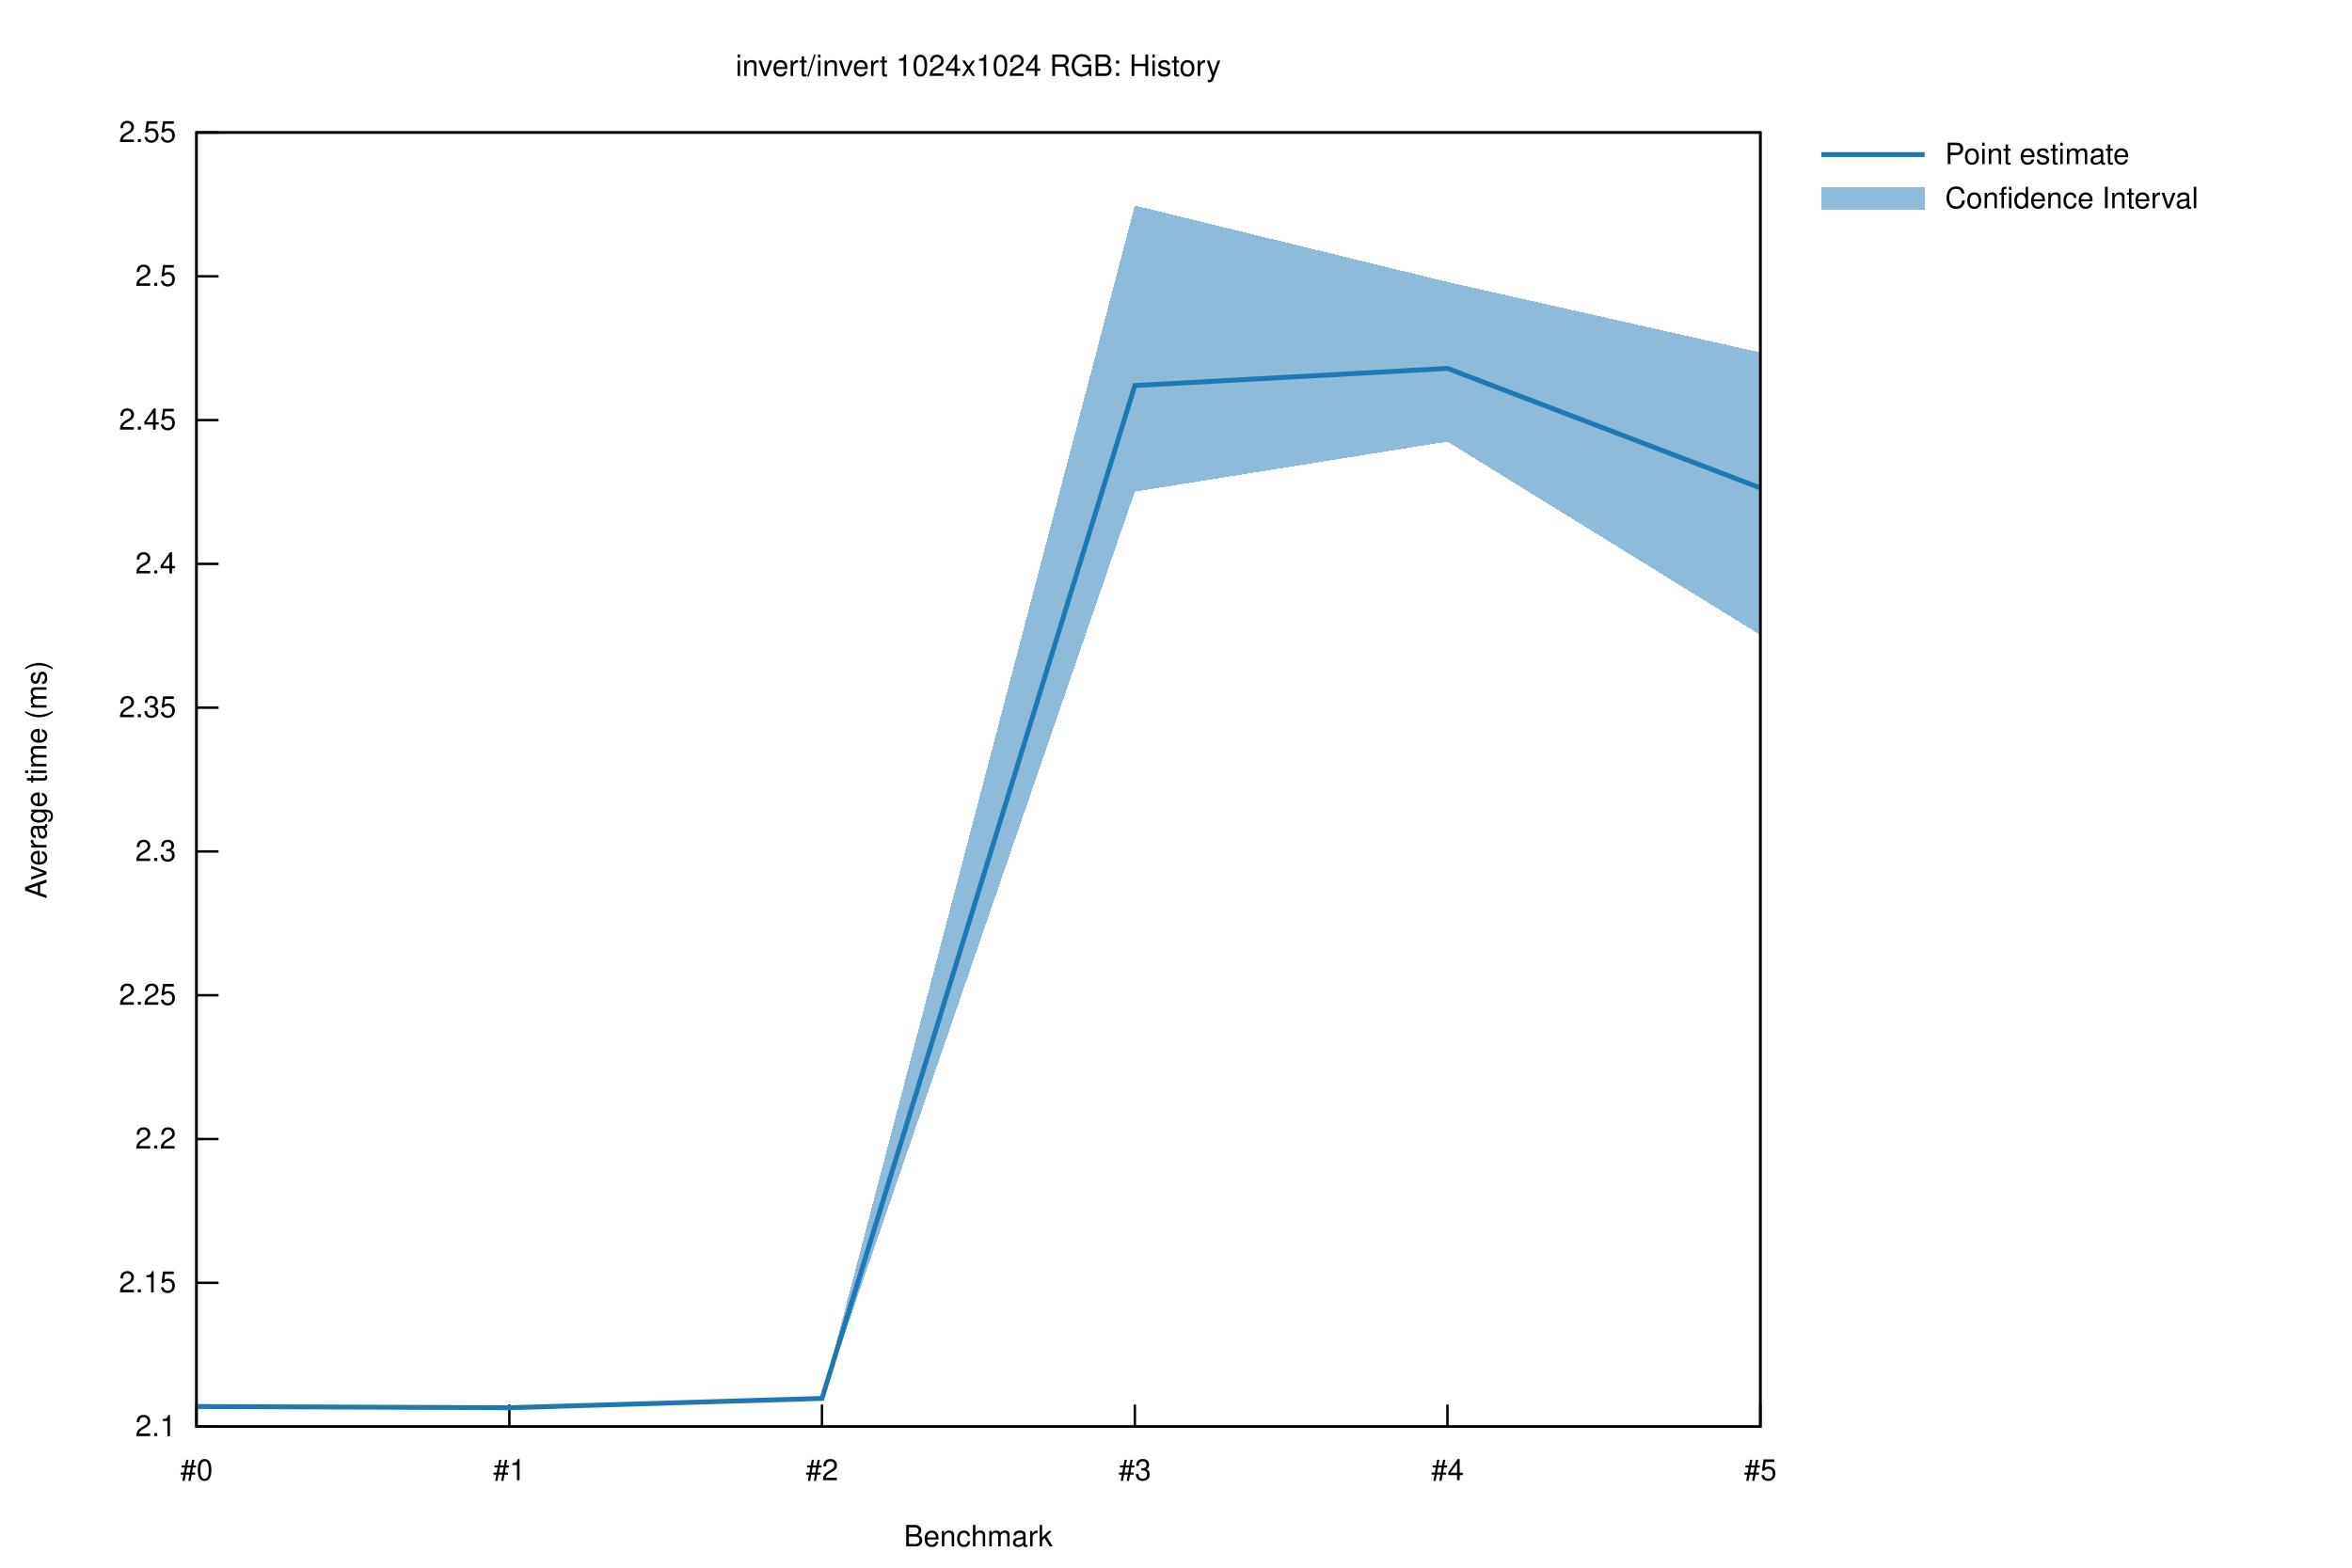
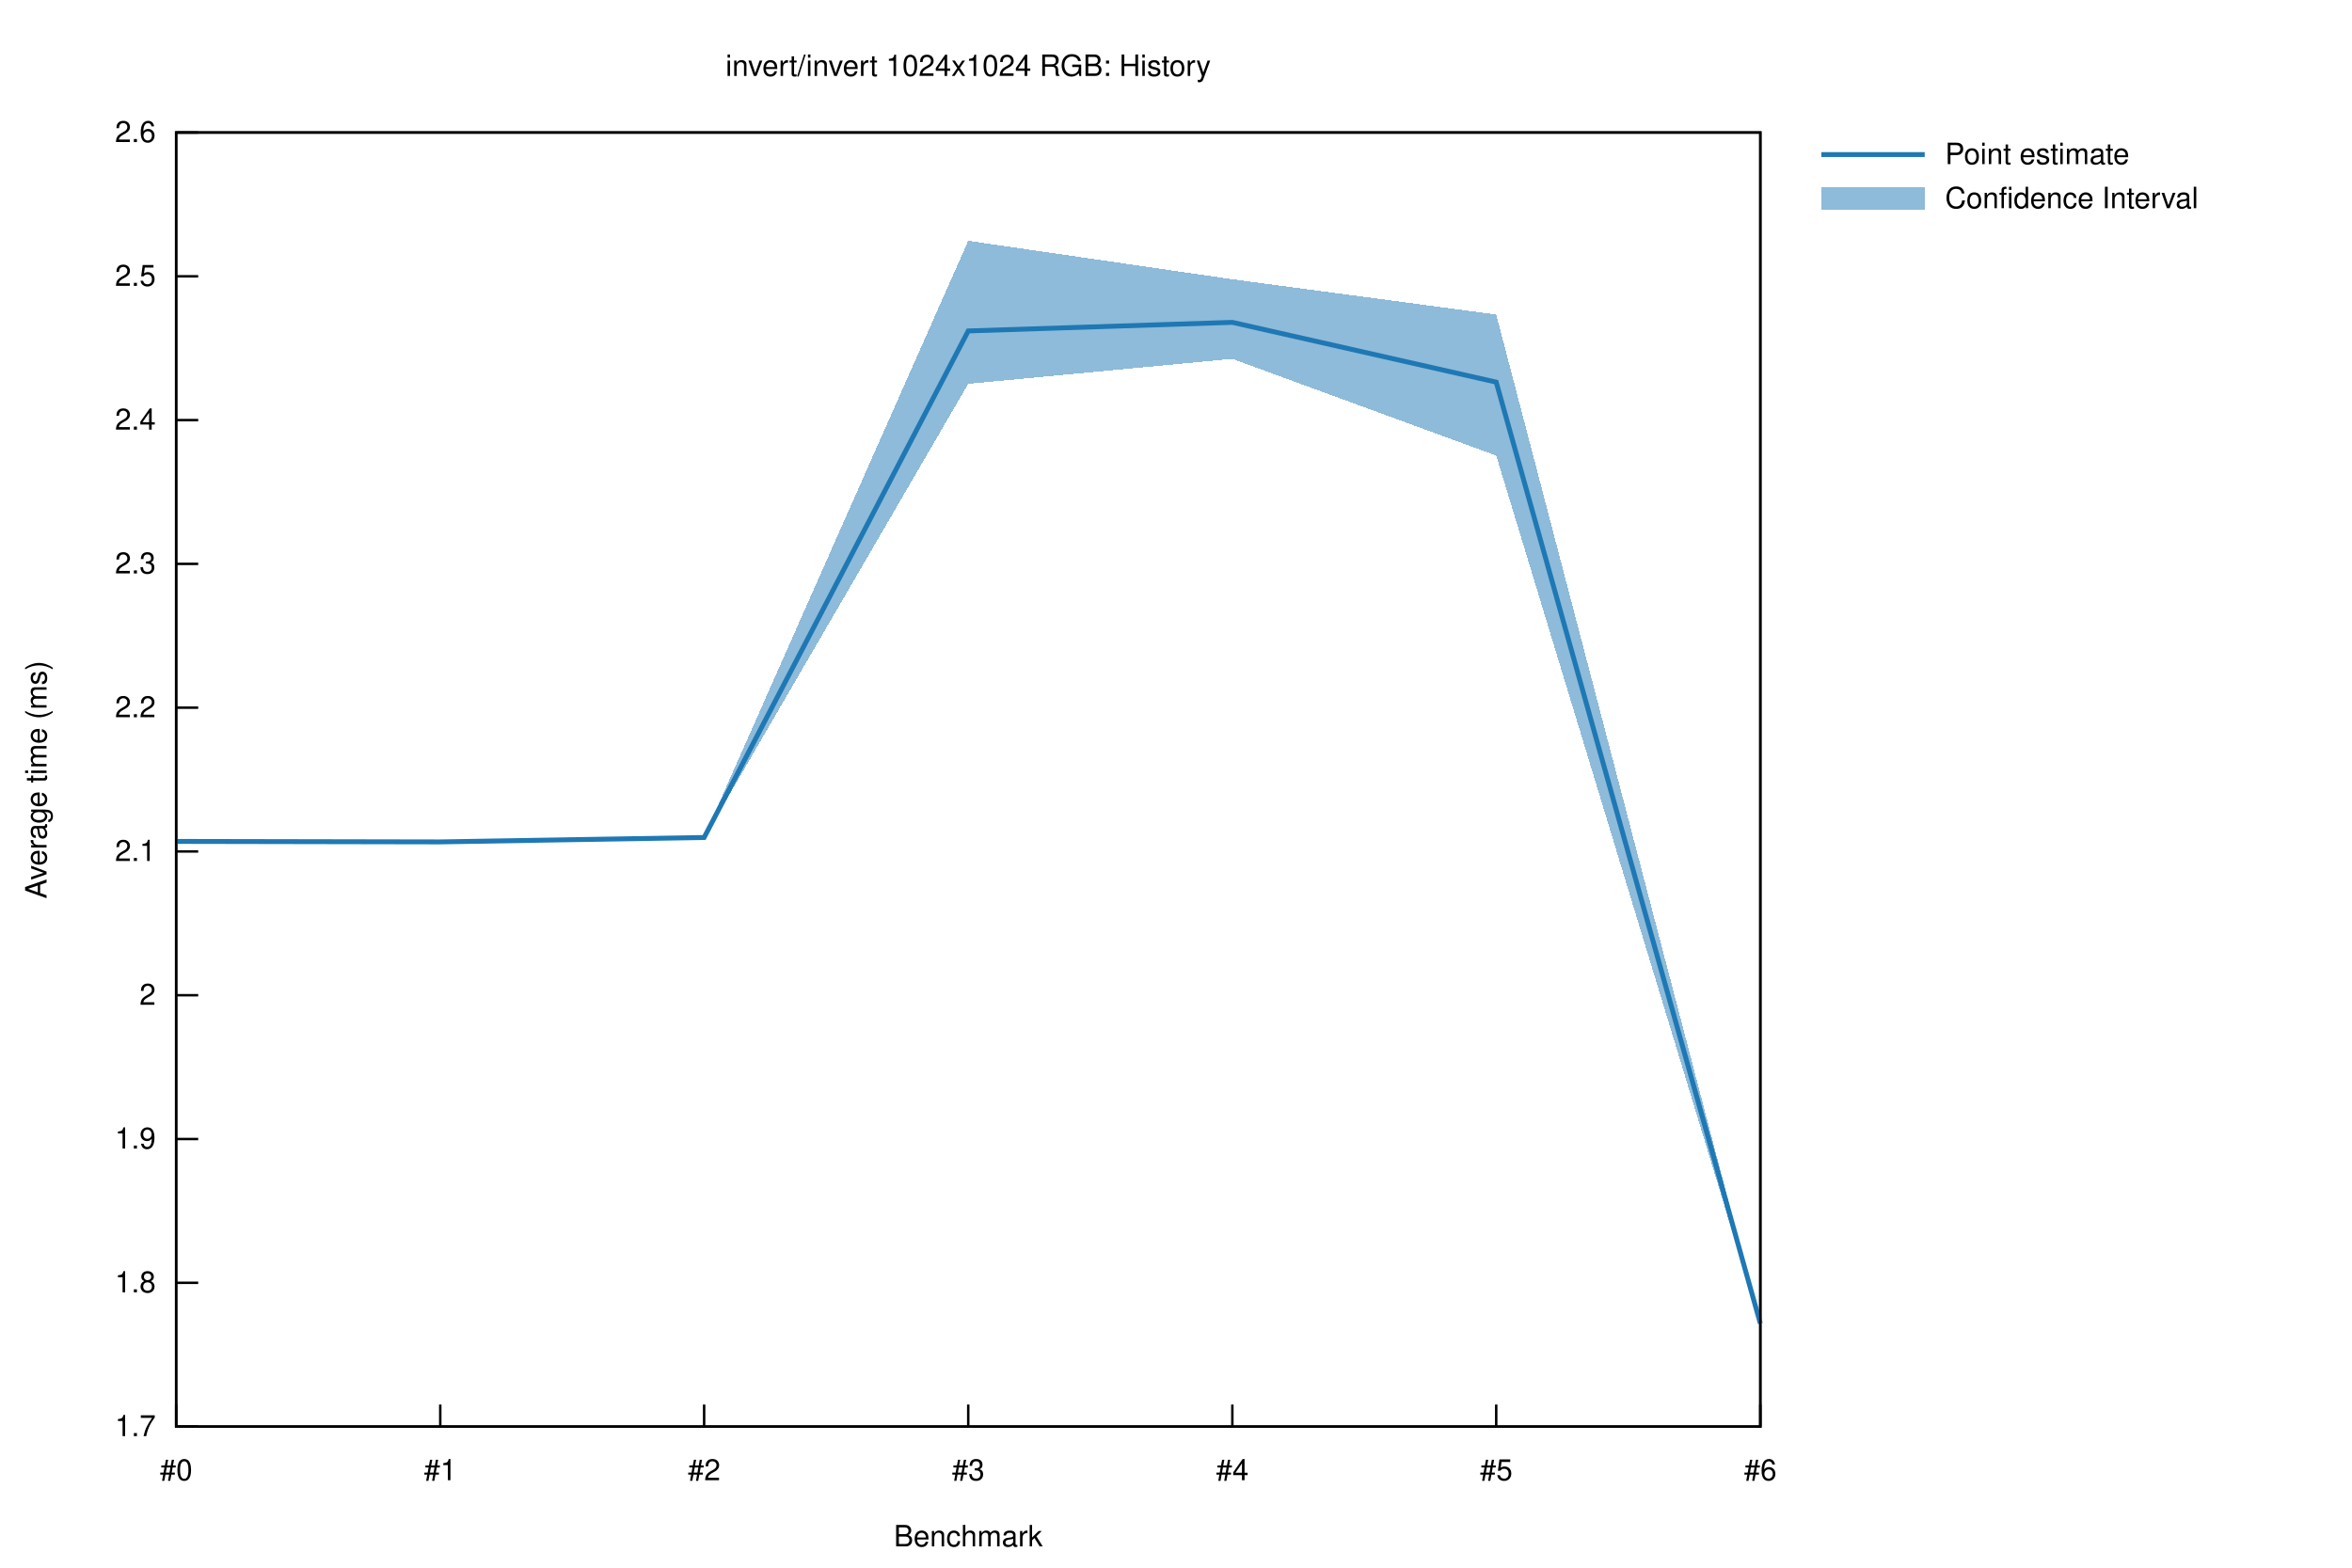
<svg xmlns="http://www.w3.org/2000/svg" xmlns:xlink="http://www.w3.org/1999/xlink" viewBox="0 0 960 640">
  <g id="gnuplot_canvas">
    <rect x="0" y="0" width="960" height="640" fill="none" />
    <defs>
      <circle id="gpDot" r="0.5" stroke-width="0.5" stroke="currentColor" />
      <path id="gpPt0" stroke-width="0.222" stroke="currentColor" d="M-1,0 h2 M0,-1 v2" />
      <path id="gpPt1" stroke-width="0.222" stroke="currentColor" d="M-1,-1 L1,1 M1,-1 L-1,1" />
      <path id="gpPt2" stroke-width="0.222" stroke="currentColor" d="M-1,0 L1,0 M0,-1 L0,1 M-1,-1 L1,1 M-1,1 L1,-1" />
      <rect id="gpPt3" stroke-width="0.222" stroke="currentColor" x="-1" y="-1" width="2" height="2" />
      <rect id="gpPt4" stroke-width="0.222" stroke="currentColor" fill="currentColor" x="-1" y="-1" width="2" height="2" />
      <circle id="gpPt5" stroke-width="0.222" stroke="currentColor" cx="0" cy="0" r="1" />
      <use xlink:href="#gpPt5" id="gpPt6" fill="currentColor" stroke="none" />
      <path id="gpPt7" stroke-width="0.222" stroke="currentColor" d="M0,-1.33 L-1.33,0.67 L1.33,0.67 z" />
      <use xlink:href="#gpPt7" id="gpPt8" fill="currentColor" stroke="none" />
      <use xlink:href="#gpPt7" id="gpPt9" stroke="currentColor" transform="rotate(180)" />
      <use xlink:href="#gpPt9" id="gpPt10" fill="currentColor" stroke="none" />
      <use xlink:href="#gpPt3" id="gpPt11" stroke="currentColor" transform="rotate(45)" />
      <use xlink:href="#gpPt11" id="gpPt12" fill="currentColor" stroke="none" />
      <path id="gpPt13" stroke-width="0.222" stroke="currentColor" d="M0,1.330 L1.265,0.411 L0.782,-1.067 L-0.782,-1.076 L-1.265,0.411 z" />
      <use xlink:href="#gpPt13" id="gpPt14" fill="currentColor" stroke="none" />
      <filter id="textbox" filterUnits="objectBoundingBox" x="0" y="0" height="1" width="1">
        <feFlood flood-color="white" flood-opacity="1" result="bgnd" />
        <feComposite in="SourceGraphic" in2="bgnd" operator="atop" />
      </filter>
      <filter id="greybox" filterUnits="objectBoundingBox" x="0" y="0" height="1" width="1">
        <feFlood flood-color="lightgrey" flood-opacity="1" result="grey" />
        <feComposite in="SourceGraphic" in2="grey" operator="atop" />
      </filter>
    </defs>
    <g fill="none" color="white" stroke="currentColor" stroke-width="1.00" stroke-linecap="butt" stroke-linejoin="miter">
</g>
    <g fill="none" color="black" stroke="currentColor" stroke-width="1.00" stroke-linecap="butt" stroke-linejoin="miter">
-       <path stroke="black" d="M80.2,582.4 L89.2,582.4  " />
-       <g transform="translate(71.9,586.3)" stroke="none" fill="black" font-family="Helvetica" font-size="12.00" text-anchor="end">
+       <path stroke="black" d="M71.9,582.4 L80.9,582.4  " />
+       <g transform="translate(63.6,586.3)" stroke="none" fill="black" font-family="Helvetica" font-size="12.00" text-anchor="end">
+         <text>
+           <tspan font-family="Helvetica"> 1.7</tspan>
+         </text>
+       </g>
+     </g>
+     <g fill="none" color="black" stroke="currentColor" stroke-width="1.00" stroke-linecap="butt" stroke-linejoin="miter">
+       <path stroke="black" d="M71.9,523.7 L80.9,523.7  " />
+       <g transform="translate(63.6,527.6)" stroke="none" fill="black" font-family="Helvetica" font-size="12.00" text-anchor="end">
+         <text>
+           <tspan font-family="Helvetica"> 1.8</tspan>
+         </text>
+       </g>
+     </g>
+     <g fill="none" color="black" stroke="currentColor" stroke-width="1.00" stroke-linecap="butt" stroke-linejoin="miter">
+       <path stroke="black" d="M71.9,465.0 L80.9,465.0  " />
+       <g transform="translate(63.6,468.9)" stroke="none" fill="black" font-family="Helvetica" font-size="12.00" text-anchor="end">
+         <text>
+           <tspan font-family="Helvetica"> 1.9</tspan>
+         </text>
+       </g>
+     </g>
+     <g fill="none" color="black" stroke="currentColor" stroke-width="1.00" stroke-linecap="butt" stroke-linejoin="miter">
+       <path stroke="black" d="M71.9,406.3 L80.9,406.3  " />
+       <g transform="translate(63.6,410.2)" stroke="none" fill="black" font-family="Helvetica" font-size="12.00" text-anchor="end">
+         <text>
+           <tspan font-family="Helvetica"> 2</tspan>
+         </text>
+       </g>
+     </g>
+     <g fill="none" color="black" stroke="currentColor" stroke-width="1.00" stroke-linecap="butt" stroke-linejoin="miter">
+       <path stroke="black" d="M71.9,347.6 L80.9,347.6  " />
+       <g transform="translate(63.6,351.5)" stroke="none" fill="black" font-family="Helvetica" font-size="12.00" text-anchor="end">
        <text>
          <tspan font-family="Helvetica"> 2.1</tspan>
        </text>
      </g>
    </g>
    <g fill="none" color="black" stroke="currentColor" stroke-width="1.00" stroke-linecap="butt" stroke-linejoin="miter">
-       <path stroke="black" d="M80.2,523.7 L89.2,523.7  " />
-       <g transform="translate(71.9,527.6)" stroke="none" fill="black" font-family="Helvetica" font-size="12.00" text-anchor="end">
-         <text>
-           <tspan font-family="Helvetica"> 2.15</tspan>
-         </text>
-       </g>
-     </g>
-     <g fill="none" color="black" stroke="currentColor" stroke-width="1.00" stroke-linecap="butt" stroke-linejoin="miter">
-       <path stroke="black" d="M80.2,465.0 L89.2,465.0  " />
-       <g transform="translate(71.9,468.9)" stroke="none" fill="black" font-family="Helvetica" font-size="12.00" text-anchor="end">
+       <path stroke="black" d="M71.9,288.9 L80.9,288.9  " />
+       <g transform="translate(63.6,292.8)" stroke="none" fill="black" font-family="Helvetica" font-size="12.00" text-anchor="end">
        <text>
          <tspan font-family="Helvetica"> 2.2</tspan>
        </text>
      </g>
    </g>
    <g fill="none" color="black" stroke="currentColor" stroke-width="1.00" stroke-linecap="butt" stroke-linejoin="miter">
-       <path stroke="black" d="M80.2,406.3 L89.2,406.3  " />
-       <g transform="translate(71.9,410.2)" stroke="none" fill="black" font-family="Helvetica" font-size="12.00" text-anchor="end">
-         <text>
-           <tspan font-family="Helvetica"> 2.25</tspan>
-         </text>
-       </g>
-     </g>
-     <g fill="none" color="black" stroke="currentColor" stroke-width="1.00" stroke-linecap="butt" stroke-linejoin="miter">
-       <path stroke="black" d="M80.2,347.6 L89.2,347.6  " />
-       <g transform="translate(71.9,351.5)" stroke="none" fill="black" font-family="Helvetica" font-size="12.00" text-anchor="end">
+       <path stroke="black" d="M71.9,230.2 L80.9,230.2  " />
+       <g transform="translate(63.6,234.1)" stroke="none" fill="black" font-family="Helvetica" font-size="12.00" text-anchor="end">
        <text>
          <tspan font-family="Helvetica"> 2.3</tspan>
        </text>
      </g>
    </g>
    <g fill="none" color="black" stroke="currentColor" stroke-width="1.00" stroke-linecap="butt" stroke-linejoin="miter">
-       <path stroke="black" d="M80.2,288.9 L89.2,288.9  " />
-       <g transform="translate(71.9,292.8)" stroke="none" fill="black" font-family="Helvetica" font-size="12.00" text-anchor="end">
-         <text>
-           <tspan font-family="Helvetica"> 2.35</tspan>
-         </text>
-       </g>
-     </g>
-     <g fill="none" color="black" stroke="currentColor" stroke-width="1.00" stroke-linecap="butt" stroke-linejoin="miter">
-       <path stroke="black" d="M80.2,230.2 L89.2,230.2  " />
-       <g transform="translate(71.9,234.1)" stroke="none" fill="black" font-family="Helvetica" font-size="12.00" text-anchor="end">
+       <path stroke="black" d="M71.9,171.5 L80.9,171.5  " />
+       <g transform="translate(63.6,175.4)" stroke="none" fill="black" font-family="Helvetica" font-size="12.00" text-anchor="end">
        <text>
          <tspan font-family="Helvetica"> 2.4</tspan>
        </text>
      </g>
    </g>
    <g fill="none" color="black" stroke="currentColor" stroke-width="1.00" stroke-linecap="butt" stroke-linejoin="miter">
-       <path stroke="black" d="M80.2,171.5 L89.2,171.5  " />
-       <g transform="translate(71.9,175.4)" stroke="none" fill="black" font-family="Helvetica" font-size="12.00" text-anchor="end">
-         <text>
-           <tspan font-family="Helvetica"> 2.45</tspan>
-         </text>
-       </g>
-     </g>
-     <g fill="none" color="black" stroke="currentColor" stroke-width="1.00" stroke-linecap="butt" stroke-linejoin="miter">
-       <path stroke="black" d="M80.2,112.8 L89.2,112.8  " />
-       <g transform="translate(71.9,116.7)" stroke="none" fill="black" font-family="Helvetica" font-size="12.00" text-anchor="end">
+       <path stroke="black" d="M71.9,112.8 L80.9,112.8  " />
+       <g transform="translate(63.6,116.7)" stroke="none" fill="black" font-family="Helvetica" font-size="12.00" text-anchor="end">
        <text>
          <tspan font-family="Helvetica"> 2.5</tspan>
        </text>
      </g>
    </g>
    <g fill="none" color="black" stroke="currentColor" stroke-width="1.00" stroke-linecap="butt" stroke-linejoin="miter">
-       <path stroke="black" d="M80.2,54.1 L89.2,54.1  " />
-       <g transform="translate(71.9,58.0)" stroke="none" fill="black" font-family="Helvetica" font-size="12.00" text-anchor="end">
-         <text>
-           <tspan font-family="Helvetica"> 2.55</tspan>
-         </text>
-       </g>
-     </g>
-     <g fill="none" color="black" stroke="currentColor" stroke-width="1.00" stroke-linecap="butt" stroke-linejoin="miter">
-       <path stroke="black" d="M80.2,582.4 L80.2,573.4  " />
-       <g transform="translate(80.2,604.3)" stroke="none" fill="black" font-family="Helvetica" font-size="12.00" text-anchor="middle">
+       <path stroke="black" d="M71.9,54.1 L80.9,54.1  " />
+       <g transform="translate(63.6,58.0)" stroke="none" fill="black" font-family="Helvetica" font-size="12.00" text-anchor="end">
+         <text>
+           <tspan font-family="Helvetica"> 2.6</tspan>
+         </text>
+       </g>
+     </g>
+     <g fill="none" color="black" stroke="currentColor" stroke-width="1.00" stroke-linecap="butt" stroke-linejoin="miter">
+       <path stroke="black" d="M71.9,582.4 L71.9,573.4  " />
+       <g transform="translate(71.9,604.3)" stroke="none" fill="black" font-family="Helvetica" font-size="12.00" text-anchor="middle">
        <text>
          <tspan font-family="Helvetica">#0</tspan>
        </text>
      </g>
    </g>
    <g fill="none" color="black" stroke="currentColor" stroke-width="1.00" stroke-linecap="butt" stroke-linejoin="miter">
-       <path stroke="black" d="M207.9,582.4 L207.9,573.4  " />
-       <g transform="translate(207.9,604.3)" stroke="none" fill="black" font-family="Helvetica" font-size="12.00" text-anchor="middle">
+       <path stroke="black" d="M179.7,582.4 L179.7,573.4  " />
+       <g transform="translate(179.7,604.3)" stroke="none" fill="black" font-family="Helvetica" font-size="12.00" text-anchor="middle">
        <text>
          <tspan font-family="Helvetica">#1</tspan>
        </text>
      </g>
    </g>
    <g fill="none" color="black" stroke="currentColor" stroke-width="1.00" stroke-linecap="butt" stroke-linejoin="miter">
-       <path stroke="black" d="M335.5,582.4 L335.5,573.4  " />
-       <g transform="translate(335.5,604.3)" stroke="none" fill="black" font-family="Helvetica" font-size="12.00" text-anchor="middle">
+       <path stroke="black" d="M287.4,582.4 L287.4,573.4  " />
+       <g transform="translate(287.4,604.3)" stroke="none" fill="black" font-family="Helvetica" font-size="12.00" text-anchor="middle">
        <text>
          <tspan font-family="Helvetica">#2</tspan>
        </text>
      </g>
    </g>
    <g fill="none" color="black" stroke="currentColor" stroke-width="1.00" stroke-linecap="butt" stroke-linejoin="miter">
-       <path stroke="black" d="M463.2,582.4 L463.2,573.4  " />
-       <g transform="translate(463.2,604.3)" stroke="none" fill="black" font-family="Helvetica" font-size="12.00" text-anchor="middle">
+       <path stroke="black" d="M395.2,582.4 L395.2,573.4  " />
+       <g transform="translate(395.2,604.3)" stroke="none" fill="black" font-family="Helvetica" font-size="12.00" text-anchor="middle">
        <text>
          <tspan font-family="Helvetica">#3</tspan>
        </text>
      </g>
    </g>
    <g fill="none" color="black" stroke="currentColor" stroke-width="1.00" stroke-linecap="butt" stroke-linejoin="miter">
-       <path stroke="black" d="M590.8,582.4 L590.8,573.4  " />
-       <g transform="translate(590.8,604.3)" stroke="none" fill="black" font-family="Helvetica" font-size="12.00" text-anchor="middle">
+       <path stroke="black" d="M503.0,582.4 L503.0,573.4  " />
+       <g transform="translate(503.0,604.3)" stroke="none" fill="black" font-family="Helvetica" font-size="12.00" text-anchor="middle">
        <text>
          <tspan font-family="Helvetica">#4</tspan>
+         </text>
+       </g>
+     </g>
+     <g fill="none" color="black" stroke="currentColor" stroke-width="1.00" stroke-linecap="butt" stroke-linejoin="miter">
+       <path stroke="black" d="M610.7,582.4 L610.7,573.4  " />
+       <g transform="translate(610.7,604.3)" stroke="none" fill="black" font-family="Helvetica" font-size="12.00" text-anchor="middle">
+         <text>
+           <tspan font-family="Helvetica">#5</tspan>
        </text>
      </g>
    </g>
    <g fill="none" color="black" stroke="currentColor" stroke-width="1.00" stroke-linecap="butt" stroke-linejoin="miter">
      <path stroke="black" d="M718.5,582.4 L718.5,573.4  " />
      <g transform="translate(718.5,604.3)" stroke="none" fill="black" font-family="Helvetica" font-size="12.00" text-anchor="middle">
        <text>
-           <tspan font-family="Helvetica">#5</tspan>
-         </text>
-       </g>
-     </g>
-     <g fill="none" color="black" stroke="currentColor" stroke-width="1.00" stroke-linecap="butt" stroke-linejoin="miter">
- </g>
-     <g fill="none" color="black" stroke="currentColor" stroke-width="1.00" stroke-linecap="butt" stroke-linejoin="miter">
-       <path stroke="black" d="M80.2,54.1 L80.2,582.4 L718.5,582.4 L718.5,54.1 L80.2,54.1 Z  " />
+           <tspan font-family="Helvetica">#6</tspan>
+         </text>
+       </g>
+     </g>
+     <g fill="none" color="black" stroke="currentColor" stroke-width="1.00" stroke-linecap="butt" stroke-linejoin="miter">
+ </g>
+     <g fill="none" color="black" stroke="currentColor" stroke-width="1.00" stroke-linecap="butt" stroke-linejoin="miter">
+       <path stroke="black" d="M71.9,54.1 L71.9,582.4 L718.5,582.4 L718.5,54.1 L71.9,54.1 Z  " />
    </g>
    <g fill="none" color="black" stroke="currentColor" stroke-width="1.00" stroke-linecap="butt" stroke-linejoin="miter">
      <g transform="translate(19.0,318.3) rotate(270)" stroke="none" fill="black" font-family="Helvetica" font-size="12.00" text-anchor="middle">
        <text>
          <tspan font-family="Helvetica">Average time (ms)</tspan>
        </text>
      </g>
    </g>
    <g fill="none" color="black" stroke="currentColor" stroke-width="1.00" stroke-linecap="butt" stroke-linejoin="miter">
-       <g transform="translate(399.3,631.3)" stroke="none" fill="black" font-family="Helvetica" font-size="12.00" text-anchor="middle">
+       <g transform="translate(395.2,631.3)" stroke="none" fill="black" font-family="Helvetica" font-size="12.00" text-anchor="middle">
        <text>
          <tspan font-family="Helvetica">Benchmark</tspan>
        </text>
      </g>
    </g>
    <g fill="none" color="black" stroke="currentColor" stroke-width="1.00" stroke-linecap="butt" stroke-linejoin="miter">
-       <g transform="translate(399.3,31.0)" stroke="none" fill="black" font-family="Helvetica" font-size="12.00" text-anchor="middle">
+       <g transform="translate(395.2,31.0)" stroke="none" fill="black" font-family="Helvetica" font-size="12.00" text-anchor="middle">
        <text>
          <tspan font-family="Helvetica">invert/invert 1024x1024 RGB: History</tspan>
        </text>
      </g>
    </g>
    <g fill="none" color="black" stroke="currentColor" stroke-width="1.00" stroke-linecap="butt" stroke-linejoin="miter">
</g>
    <g id="gnuplot_plot_1">
      <g fill="none" color="white" stroke="currentColor" stroke-width="2.00" stroke-linecap="butt" stroke-linejoin="miter">
</g>
      <g fill="none" color="black" stroke="currentColor" stroke-width="2.00" stroke-linecap="butt" stroke-linejoin="miter">
        <g transform="translate(793.9,67.0)" stroke="none" fill="black" font-family="Helvetica" font-size="12.00" text-anchor="start">
          <text>
            <tspan font-family="Helvetica">Point estimate</tspan>
          </text>
        </g>
      </g>
      <g fill="none" color="black" stroke="currentColor" stroke-width="2.00" stroke-linecap="butt" stroke-linejoin="miter">
-         <path stroke="rgb( 31, 120, 180)" d="M743.4,63.1 L785.6,63.1 M80.2,574.2 L207.9,574.7 L335.5,570.9 L463.2,157.4 L590.8,150.4 L718.5,199.2    " />
+         <path stroke="rgb( 31, 120, 180)" d="M743.4,63.1 L785.6,63.1 M71.9,343.5 L179.7,343.7 L287.4,341.9 L395.2,135.1 L503.0,131.6 L610.7,156.0   L718.5,540.3  " />
      </g>
    </g>
    <g id="gnuplot_plot_2">
      <g fill="none" color="white" stroke="rgb( 31, 120, 180)" stroke-width="1.00" stroke-linecap="butt" stroke-linejoin="miter">
</g>
      <g fill="none" color="black" stroke="currentColor" stroke-width="1.00" stroke-linecap="butt" stroke-linejoin="miter">
        <g transform="translate(793.9,85.0)" stroke="none" fill="black" font-family="Helvetica" font-size="12.00" text-anchor="start">
          <text>
            <tspan font-family="Helvetica">Confidence Interval</tspan>
          </text>
        </g>
      </g>
      <g fill="none" color="black" stroke="currentColor" stroke-width="1.00" stroke-linecap="butt" stroke-linejoin="miter">
        <g stroke="none" shape-rendering="crispEdges">
          <polygon fill="rgb( 31, 120, 180)" fill-opacity="0.5" points="743.4,85.6 785.6,85.6 785.6,76.6 743.4,76.6 " />
-           <polygon fill="rgb( 31, 120, 180)" fill-opacity="0.5" points="80.2,573.8 207.9,574.6 335.5,570.4 463.2,83.9 590.8,115.1 718.5,143.9 718.5,259.2 590.8,180.3 463.2,200.7 335.5,571.4 207.9,574.8 80.2,574.4 " />
+           <polygon fill="rgb( 31, 120, 180)" fill-opacity="0.5" points="71.9,343.3 179.7,343.7 287.4,341.6 395.2,98.3 503.0,114.0 610.7,128.4 718.5,540.1 718.5,540.4 610.7,186.0 503.0,146.5 395.2,156.7 287.4,342.1 179.7,343.8 71.9,343.6 " />
        </g>
      </g>
    </g>
    <g fill="none" color="white" stroke="rgb( 31, 120, 180)" stroke-width="2.00" stroke-linecap="butt" stroke-linejoin="miter">
</g>
    <g fill="none" color="black" stroke="currentColor" stroke-width="2.00" stroke-linecap="butt" stroke-linejoin="miter">
</g>
    <g fill="none" color="black" stroke="black" stroke-width="1.00" stroke-linecap="butt" stroke-linejoin="miter">
</g>
    <g fill="none" color="black" stroke="currentColor" stroke-width="1.00" stroke-linecap="butt" stroke-linejoin="miter">
-       <path stroke="black" d="M80.2,54.1 L80.2,582.4 L718.5,582.4 L718.5,54.1 L80.2,54.1 Z  " />
+       <path stroke="black" d="M71.9,54.1 L71.9,582.4 L718.5,582.4 L718.5,54.1 L71.9,54.1 Z  " />
    </g>
    <g fill="none" color="black" stroke="currentColor" stroke-width="1.00" stroke-linecap="butt" stroke-linejoin="miter">
</g>
  </g>
</svg>
